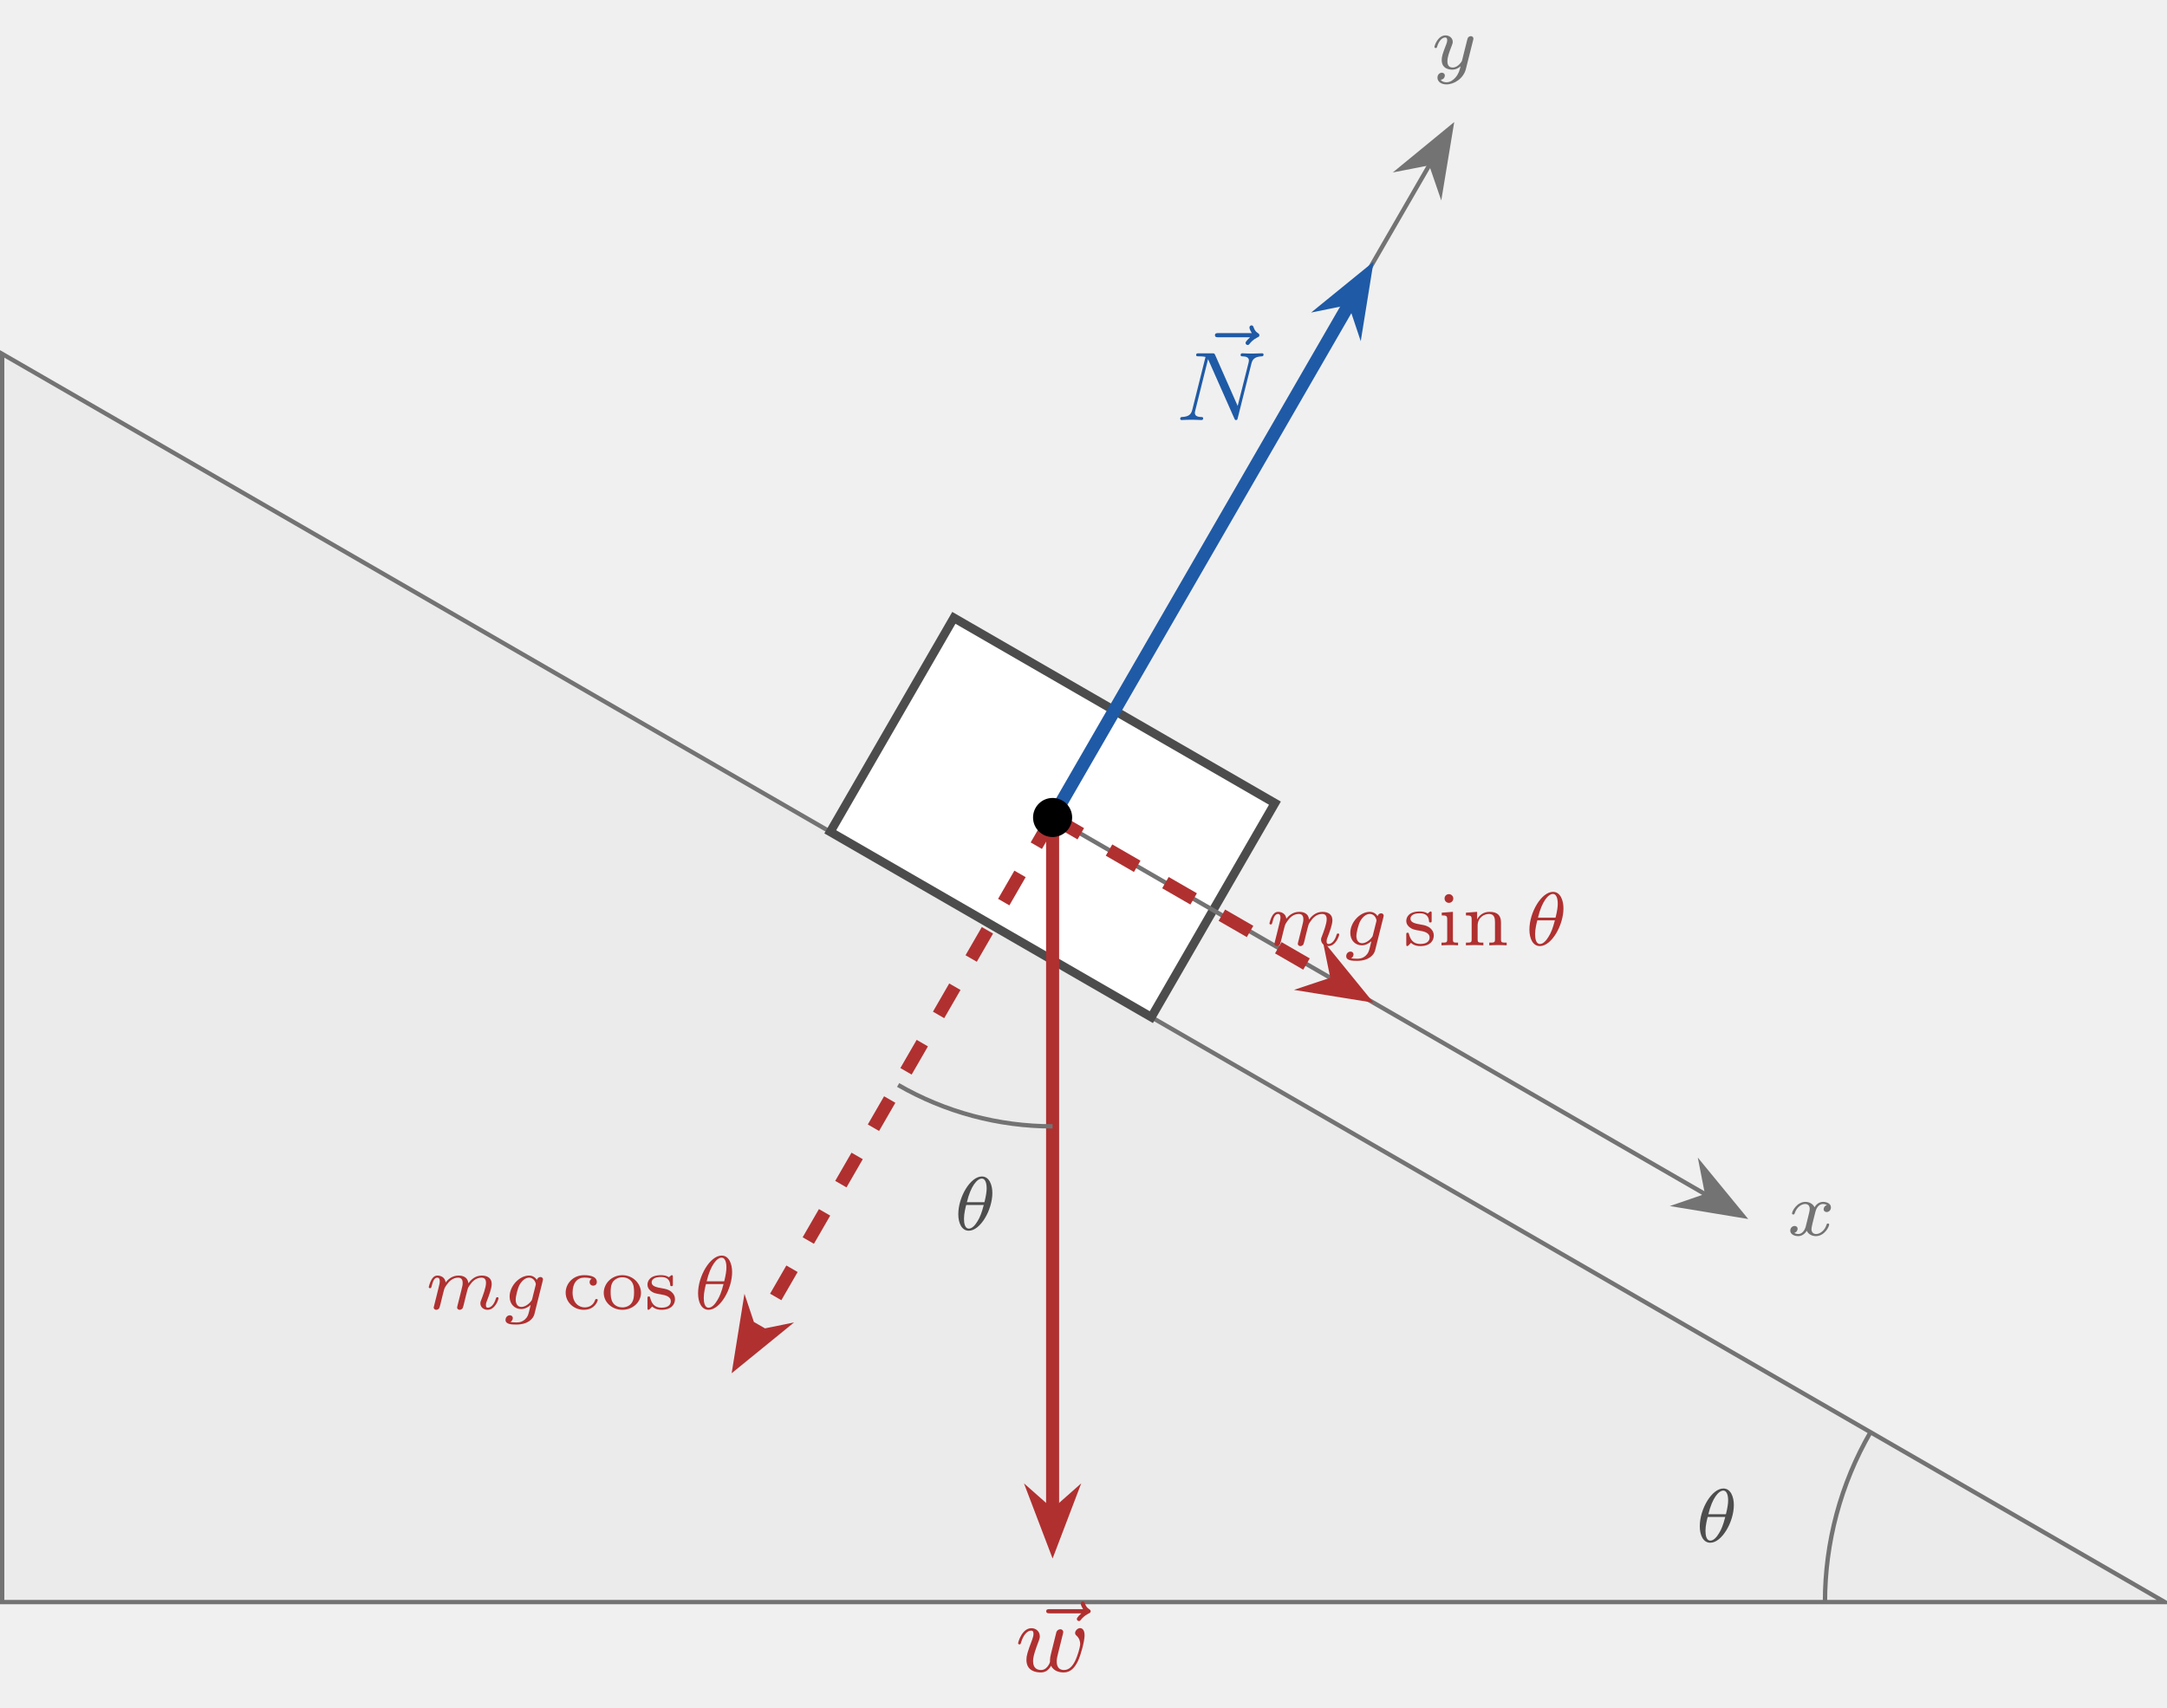
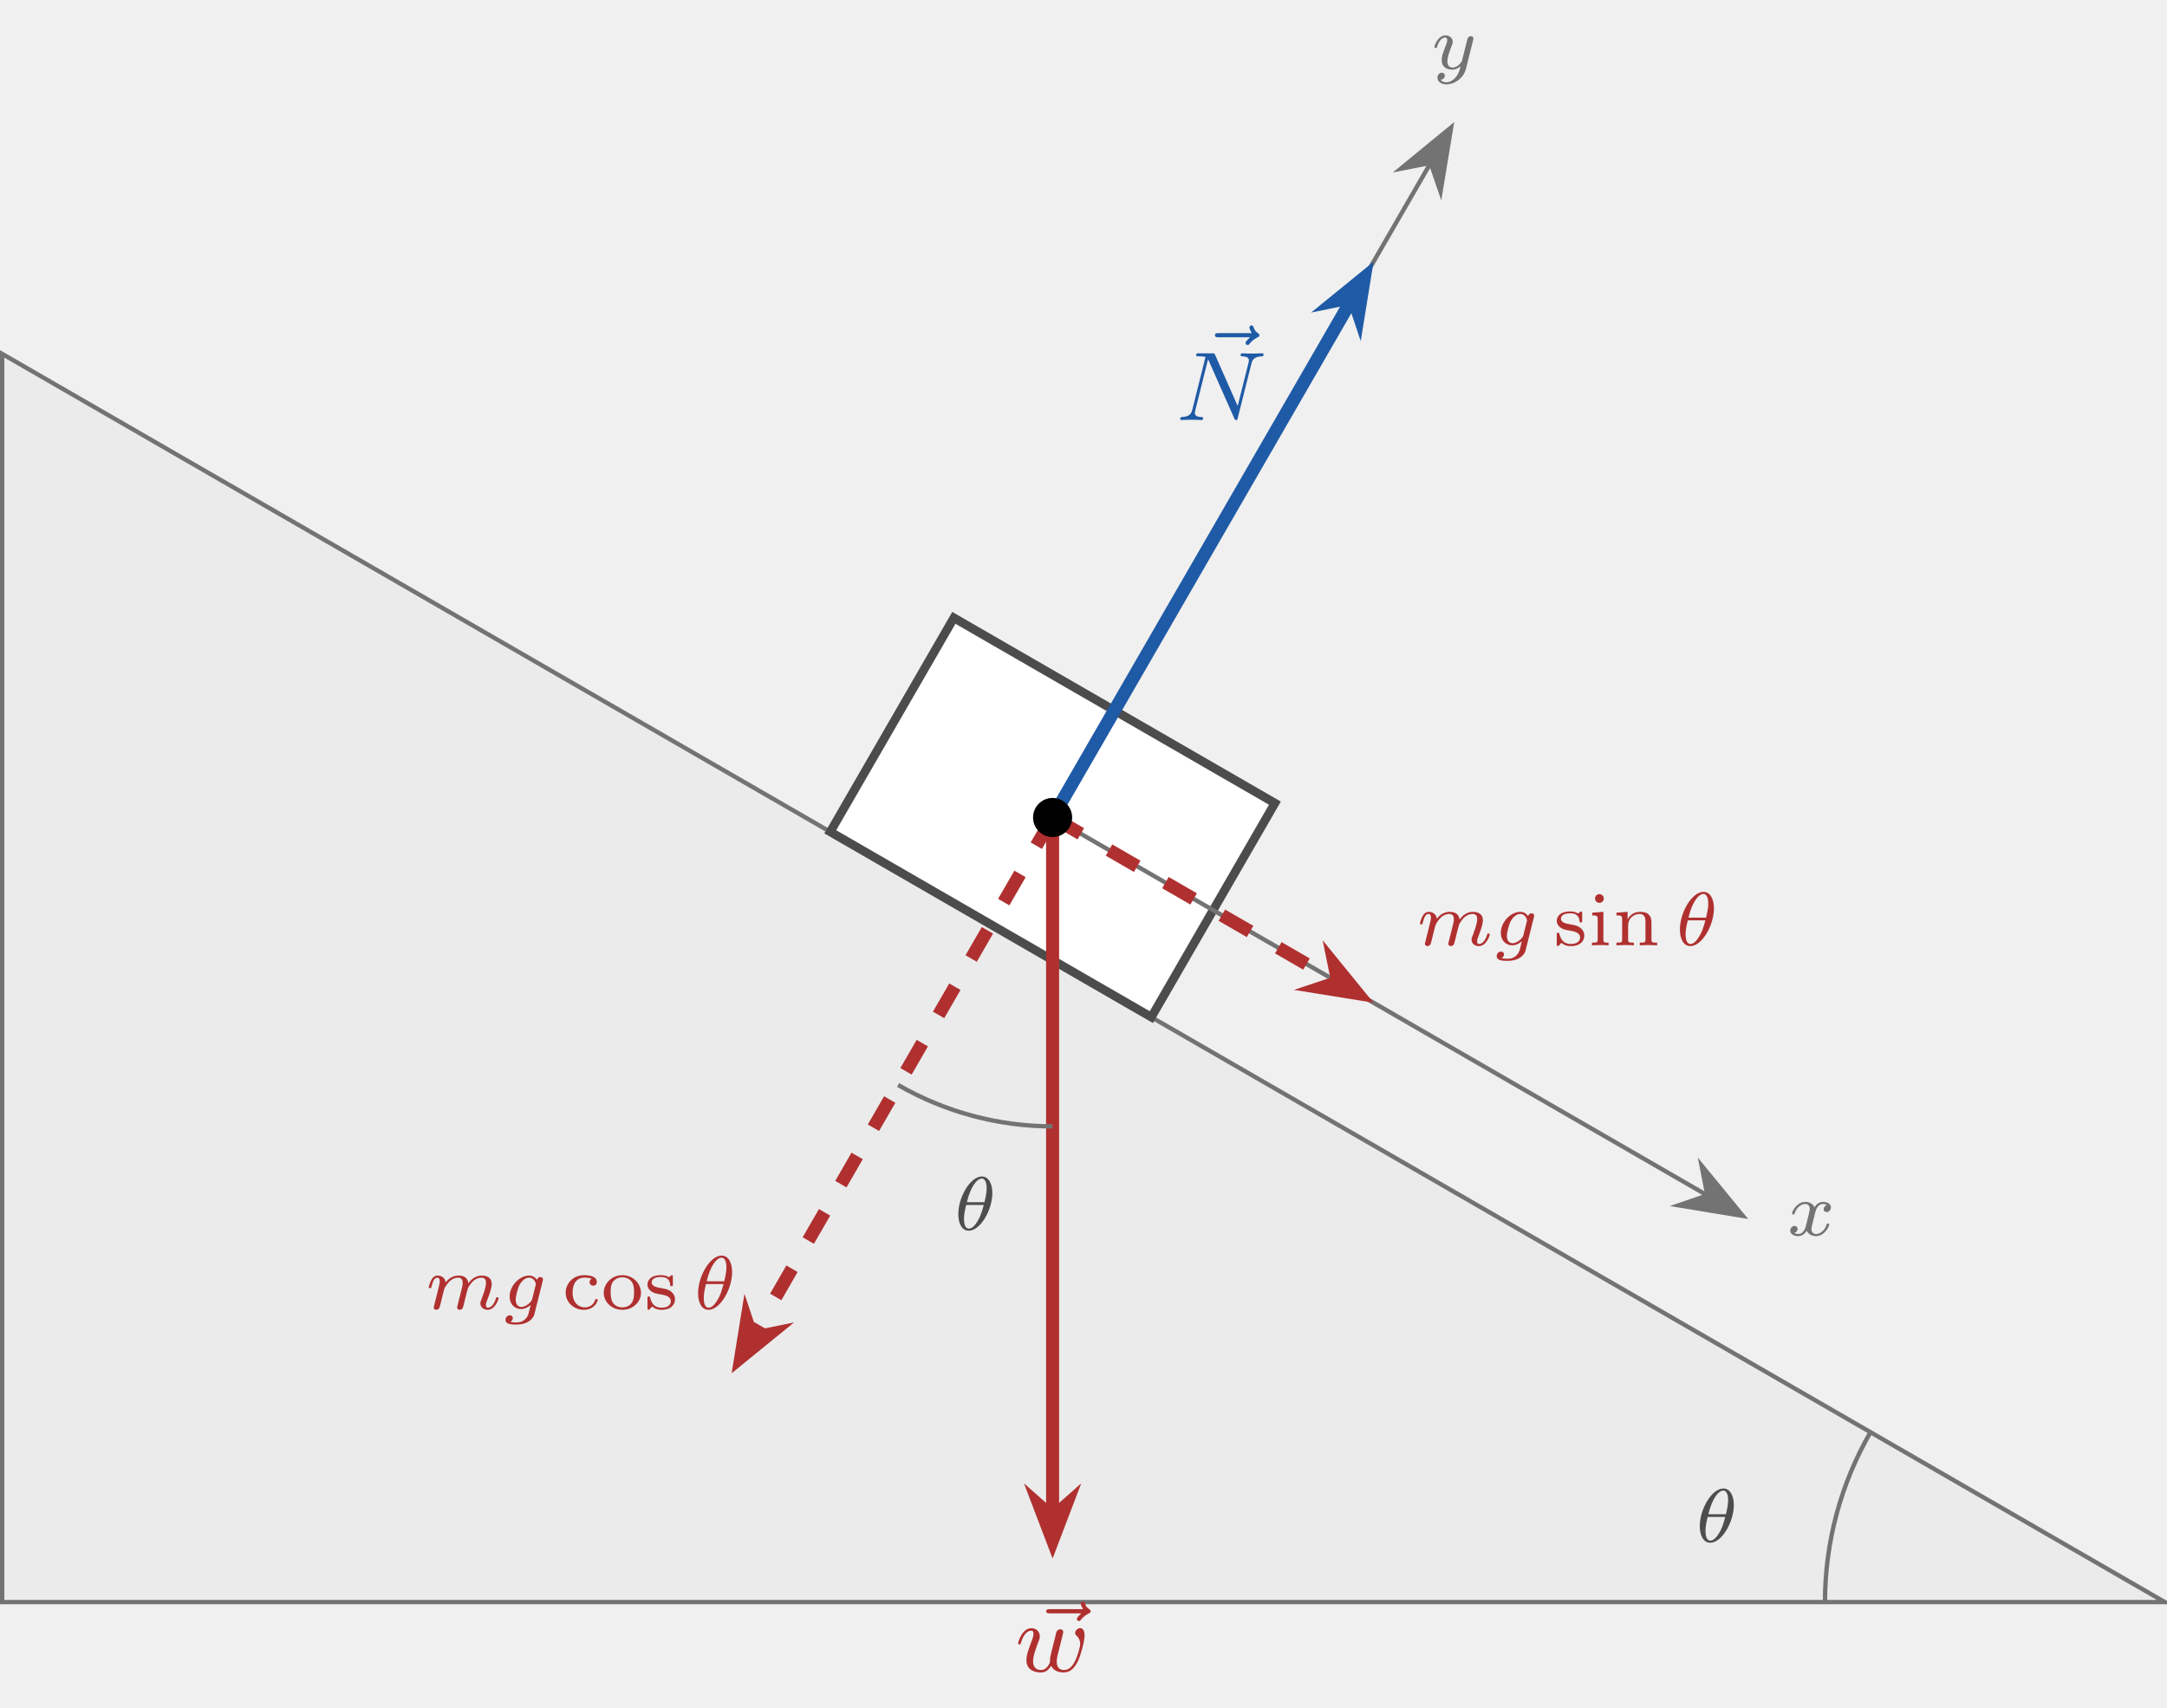
<svg xmlns="http://www.w3.org/2000/svg" version="1.1" width="298.235pt" height="235.068pt" viewBox="-69.011 -69.011 198.824 156.712" data-scale="1.5">
  <defs />
  <g id="page1">
    <g stroke-miterlimit="10" transform="translate(-68.81196,78.02061)scale(0.996264,-0.996264)">
      <g fill="#000" stroke="#000">
        <g stroke-width="0.4">
          <g fill="#ebebeb" stroke="#ebebeb">
            <path d="M0 0H199.169L0 114.984Z" stroke="none" />
          </g>
          <g fill="#737373" stroke="#737373">
            <g stroke-width="0.4">
              <path d="M0 0H199.169L0 114.984Z" fill="none" />
            </g>
          </g>
          <g fill="#737373" stroke="#737373">
            <g stroke-width="0.4">
              <path d="M167.871 0C167.871 5.493 169.318 10.892 172.064 15.649" fill="none" />
            </g>
          </g>
          <g fill="#4c4c4c" stroke="#4c4c4c">
            <g fill="#4c4c4c" stroke="#4c4c4c">
</g>
            <g transform="translate(155.9007,5.53618)">
              <g stroke="none" transform="scale(-1.00375,1.00375)translate(-68.81196,78.02061)scale(-1,-1)">
                <g fill="#4c4c4c">
                  <g stroke="none">
                    <g fill="#4d4d4d">
                      <path d="M-65.248 74.624C-65.248 73.892-65.527 73.111-66.211 73.111C-67.257 73.111-68.373 74.98-68.373 76.577C-68.373 77.407-68.052 78.09-67.41 78.09C-66.35 78.09-65.248 76.186-65.248 74.624ZM-67.585 75.475C-67.229 73.969-66.629 73.306-66.218 73.306C-65.771 73.306-65.771 74.08-65.771 74.213C-65.771 74.485-65.827 74.889-65.974 75.475H-67.585ZM-66.036 75.726C-66.232 76.486-66.392 76.863-66.601 77.205C-66.817 77.567-67.096 77.895-67.403 77.895C-67.787 77.895-67.85 77.365-67.85 76.988C-67.85 76.528-67.717 75.984-67.647 75.726H-66.036Z" />
                    </g>
                  </g>
                </g>
              </g>
            </g>
          </g>
          <g stroke-width="0.8">
            <g fill="#4c4c4c" stroke="#4c4c4c">
              <g fill="#fff">
                <path d="M76.264 70.956L87.645 90.668L117.214 73.597L105.833 53.884ZM117.214 73.597" />
              </g>
            </g>
          </g>
          <g stroke-width="0.4">
            <g fill="#737373" stroke="#737373">
              <path d="M96.739 72.276L156.956 37.51" fill="none" />
              <g transform="matrix(0.86601,-0.5,0.5,0.86601,154.8919,38.70154)">
                <g stroke-dasharray="none" stroke-dashoffset="0.0">
                  <g stroke-linejoin="miter">
                    <path d="M6.259 0L.646 2.112L2.484 0L.646-2.112Z" />
                  </g>
                </g>
              </g>
              <g transform="translate(164.3385,33.78027)">
                <g stroke="none" transform="scale(-1.00375,1.00375)translate(-68.81196,78.02061)scale(-1,-1)">
                  <g fill="#737373">
                    <g stroke="none">
                      <g fill="#737373">
                        <path d="M-67.075 77.281C-67.145 77.518-67.375 77.895-67.731 77.895C-67.752 77.895-67.961 77.895-68.108 77.797C-67.822 77.707-67.801 77.456-67.801 77.414C-67.801 77.26-67.919 77.156-68.08 77.156C-68.275 77.156-68.477 77.323-68.477 77.581C-68.477 77.93-68.087 78.09-67.745 78.09C-67.424 78.09-67.138 77.888-66.964 77.595C-66.797 77.965-66.413 78.09-66.134 78.09C-65.332 78.09-64.907 77.219-64.907 77.023C-64.907 76.933-64.997 76.933-65.018 76.933C-65.116 76.933-65.123 76.968-65.151 77.051C-65.297 77.532-65.716 77.895-66.106 77.895C-66.385 77.895-66.532 77.707-66.532 77.442C-66.532 77.26-66.364 76.626-66.169 75.852C-66.029 75.315-65.716 75.14-65.485 75.14C-65.471 75.14-65.255 75.14-65.109 75.238C-65.332 75.301-65.416 75.496-65.416 75.622C-65.416 75.775-65.297 75.88-65.137 75.88S-64.746 75.747-64.746 75.454C-64.746 75.064-65.193 74.945-65.471 74.945C-65.82 74.945-66.099 75.175-66.253 75.44C-66.378 75.154-66.699 74.945-67.089 74.945C-67.87 74.945-68.317 75.803-68.317 76.012C-68.317 76.103-68.219 76.103-68.198 76.103C-68.108 76.103-68.101 76.075-68.066 75.984C-67.891 75.44-67.452 75.14-67.11 75.14C-66.88 75.14-66.692 75.266-66.692 75.601C-66.692 75.74-66.776 76.089-66.838 76.326L-67.075 77.281Z" />
                      </g>
                    </g>
                  </g>
                </g>
              </g>
            </g>
          </g>
          <g stroke-width="0.4">
            <g fill="#737373" stroke="#737373">
              <path d="M96.739 72.276L131.506 132.493" fill="none" />
              <g transform="matrix(0.49998,0.86601,-0.86601,0.49998,130.3136,130.4286)">
                <g stroke-dasharray="none" stroke-dashoffset="0.0">
                  <g stroke-linejoin="miter">
                    <path d="M6.259 0L.646 2.112L2.484 0L.646-2.112Z" />
                  </g>
                </g>
              </g>
              <g transform="translate(131.5744,141.2363)">
                <g stroke="none" transform="scale(-1.00375,1.00375)translate(-68.81196,78.02061)scale(-1,-1)">
                  <g fill="#737373">
                    <g stroke="none">
                      <g fill="#737373">
                        <path d="M-64.935 75.391C-64.907 75.294-64.907 75.28-64.907 75.238C-64.907 75.099-65.018 75.015-65.137 75.015C-65.213 75.015-65.346 75.05-65.423 75.182C-65.444 75.224-65.499 75.447-65.534 75.587L-65.681 76.166C-65.723 76.333-65.939 77.212-65.96 77.288C-65.967 77.288-66.273 77.895-66.817 77.895C-67.292 77.895-67.292 77.442-67.292 77.316C-67.292 76.94-67.131 76.5-66.922 75.963C-66.838 75.74-66.803 75.656-66.803 75.538C-66.803 75.203-67.089 74.945-67.466 74.945C-68.17 74.945-68.484 75.894-68.484 76.012C-68.484 76.103-68.387 76.103-68.366 76.103C-68.268 76.103-68.261 76.068-68.24 75.991C-68.066 75.412-67.766 75.14-67.487 75.14C-67.368 75.14-67.313 75.217-67.313 75.384C-67.313 75.545-67.375 75.698-67.41 75.789C-67.745 76.64-67.815 76.898-67.815 77.205C-67.815 77.323-67.815 77.651-67.543 77.874C-67.327 78.055-67.034 78.09-66.845 78.09C-66.566 78.09-66.315 77.986-66.085 77.777C-66.176 78.16-66.253 78.453-66.545 78.802C-66.734 79.018-67.013 79.248-67.382 79.248C-67.431 79.248-67.759 79.248-67.905 79.018C-67.529 78.976-67.529 78.641-67.529 78.634C-67.529 78.411-67.731 78.369-67.801 78.369C-67.975 78.369-68.205 78.509-68.205 78.83C-68.205 79.185-67.87 79.443-67.375 79.443C-66.671 79.443-65.813 78.899-65.597 78.028L-64.935 75.391Z" />
                      </g>
                    </g>
                  </g>
                </g>
              </g>
            </g>
          </g>
          <g stroke-width="1.2">
            <g fill="#b03030" stroke="#b03030">
              <g stroke-dasharray="3.0,3.0" stroke-dashoffset="0.0">
                <path d="M96.739 72.276L122.727 57.272" fill="none" />
                <g transform="matrix(0.86601,-0.49998,0.49998,0.86601,120.3944,58.61848)">
                  <g stroke-dasharray="none" stroke-dashoffset="0.0">
                    <g stroke-linejoin="miter">
                      <g stroke-width="1.152">
                        <path d="M5.188 0L1.861 1.267L2.982 0L1.861-1.267Z" />
                      </g>
                    </g>
                  </g>
                </g>
-                 <g transform="translate(116.3816,60.49834)">
+                 <g transform="translate(130.2411,60.49834)">
                  <g stroke="none" transform="scale(-1.00375,1.00375)translate(-68.81196,78.02061)scale(-1,-1)">
                    <g fill="#b03030">
                      <g stroke="none">
                        <g fill="#b03030">
                          <path d="M-65.785 77.456C-65.82 77.595-65.883 77.832-65.883 77.867C-65.883 78.021-65.757 78.09-65.646 78.09C-65.52 78.09-65.409 78-65.374 77.937S-65.283 77.651-65.248 77.505C-65.213 77.372-65.137 77.051-65.095 76.877C-65.053 76.723-65.011 76.57-64.976 76.41C-64.9 76.11-64.9 76.096-64.76 75.88C-64.537 75.538-64.188 75.14-63.644 75.14C-63.254 75.14-63.233 75.461-63.233 75.629C-63.233 76.047-63.533 76.821-63.644 77.114C-63.721 77.309-63.749 77.372-63.749 77.491C-63.749 77.86-63.442 78.09-63.086 78.09C-62.389 78.09-62.082 77.128-62.082 77.023C-62.082 76.933-62.173 76.933-62.194 76.933C-62.291 76.933-62.298 76.975-62.326 77.051C-62.487 77.609-62.787 77.895-63.066 77.895C-63.212 77.895-63.24 77.797-63.24 77.651C-63.24 77.491-63.205 77.4-63.079 77.086C-62.996 76.87-62.71 76.131-62.71 75.74C-62.71 75.629-62.71 75.336-62.968 75.133C-63.086 75.043-63.289 74.945-63.616 74.945C-64.244 74.945-64.628 75.357-64.851 75.65C-64.907 75.057-65.402 74.945-65.757 74.945C-66.336 74.945-66.727 75.301-66.936 75.58C-66.985 75.099-67.396 74.945-67.682 74.945C-67.982 74.945-68.142 75.161-68.233 75.322C-68.387 75.58-68.484 75.977-68.484 76.012C-68.484 76.103-68.387 76.103-68.366 76.103C-68.268 76.103-68.261 76.082-68.212 75.894C-68.108 75.482-67.975 75.14-67.703 75.14C-67.522 75.14-67.473 75.294-67.473 75.482C-67.473 75.615-67.536 75.873-67.585 76.061S-67.703 76.535-67.738 76.689L-67.961 77.581C-67.989 77.672-68.031 77.846-68.031 77.867C-68.031 78.021-67.905 78.09-67.794 78.09C-67.668 78.09-67.557 78-67.522 77.937S-67.431 77.651-67.396 77.505C-67.361 77.372-67.285 77.051-67.243 76.877C-67.201 76.723-67.159 76.57-67.124 76.41C-67.048 76.124-67.034 76.068-66.831 75.782C-66.636 75.503-66.308 75.14-65.785 75.14C-65.381 75.14-65.374 75.496-65.374 75.629C-65.374 75.803-65.395 75.894-65.492 76.284L-65.785 77.456Z" />
                          <path d="M-58.032 75.447C-58.004 75.343-58.004 75.308-58.004 75.301C-58.004 75.147-58.13 75.078-58.241 75.078C-58.402 75.078-58.534 75.21-58.562 75.343C-58.681 75.154-58.918 74.945-59.281 74.945C-60.152 74.945-61.066 75.88-61.066 76.877C-61.066 77.595-60.578 78.021-60.006 78.021C-59.685 78.021-59.378 77.86-59.134 77.644L-59.288 78.272C-59.364 78.565-59.413 78.753-59.678 78.99C-59.985 79.248-60.285 79.248-60.459 79.248C-60.78 79.248-60.871 79.227-60.996 79.199C-60.822 79.116-60.773 78.948-60.773 78.85C-60.773 78.683-60.905 78.592-61.045 78.592C-61.24 78.592-61.442 78.753-61.442 79.018C-61.442 79.436-60.843 79.443-60.452 79.443C-59.357 79.443-58.89 78.885-58.792 78.488L-58.032 75.447ZM-58.995 77.093C-59.023 77.198-59.023 77.212-59.141 77.351C-59.385 77.644-59.72 77.825-59.985 77.825C-60.341 77.825-60.508 77.525-60.508 77.163C-60.508 76.856-60.32 76.075-60.138 75.768C-59.845 75.28-59.518 75.14-59.281 75.14C-58.792 75.14-58.66 75.663-58.66 75.733C-58.66 75.747-58.66 75.761-58.681 75.838L-58.995 77.093Z" />
                          <path d="M-53.602 75.092C-53.602 74.973-53.602 74.91-53.699 74.91C-53.734 74.91-53.748 74.91-53.839 74.994C-53.853 75.001-53.922 75.064-53.964 75.099C-54.174 74.952-54.439 74.91-54.697 74.91C-55.694 74.91-55.931 75.433-55.931 75.782C-55.931 76.005-55.833 76.186-55.666 76.326C-55.401 76.556-55.136 76.605-54.704 76.675C-54.355 76.737-53.79 76.835-53.79 77.302C-53.79 77.574-53.978 77.895-54.648 77.895S-55.561 77.456-55.687 76.982C-55.708 76.891-55.715 76.863-55.812 76.863C-55.931 76.863-55.931 76.912-55.931 77.051V77.909C-55.931 78.028-55.931 78.09-55.833 78.09C-55.771 78.09-55.638 77.944-55.499 77.79C-55.192 78.076-54.815 78.09-54.648 78.09C-53.741 78.09-53.406 77.602-53.406 77.107C-53.406 76.842-53.525 76.633-53.706 76.465C-53.971 76.221-54.292 76.166-54.536 76.124C-55.094 76.026-55.547 75.942-55.547 75.573C-55.547 75.35-55.359 75.078-54.697 75.078C-53.888 75.078-53.853 75.643-53.839 75.845C-53.832 75.921-53.748 75.921-53.72 75.921C-53.602 75.921-53.602 75.873-53.602 75.74V75.092Z" />
                          <path d="M-51.617 73.718C-51.617 73.516-51.784 73.32-52.022 73.32C-52.231 73.32-52.419 73.488-52.419 73.718C-52.419 73.969-52.217 74.122-52.022 74.122C-51.798 74.122-51.617 73.948-51.617 73.718ZM-52.677 75.022V75.273C-52.238 75.273-52.175 75.315-52.175 75.656V77.47C-52.175 77.77-52.245 77.77-52.698 77.77V78.021C-52.684 78.021-52.196 77.993-51.917 77.993C-51.673 77.993-51.422 78-51.178 78.021V77.77C-51.582 77.77-51.652 77.77-51.652 77.477V74.945L-52.677 75.022Z" />
                          <path d="M-47.242 75.908C-47.242 75.301-47.541 74.945-48.288 74.945C-48.859 74.945-49.229 75.259-49.424 75.622H-49.431V74.945L-50.456 75.022V75.273C-49.989 75.273-49.933 75.322-49.933 75.663V77.47C-49.933 77.77-50.003 77.77-50.456 77.77V78.021C-50.443 78.021-49.954 77.993-49.661 77.993C-49.403 77.993-48.922 78.014-48.859 78.021V77.77C-49.313 77.77-49.383 77.77-49.383 77.47V76.214C-49.383 75.482-48.804 75.14-48.343 75.14C-47.855 75.14-47.792 75.524-47.792 75.88V77.47C-47.792 77.77-47.862 77.77-48.316 77.77V78.021C-48.302 78.021-47.813 77.993-47.521 77.993C-47.262 77.993-46.781 78.014-46.719 78.021V77.77C-47.172 77.77-47.242 77.77-47.242 77.47V75.908Z" />
                          <path d="M-41.509 74.624C-41.509 73.892-41.788 73.111-42.471 73.111C-43.517 73.111-44.633 74.98-44.633 76.577C-44.633 77.407-44.312 78.09-43.671 78.09C-42.61 78.09-41.509 76.186-41.509 74.624ZM-43.845 75.475C-43.489 73.969-42.889 73.306-42.478 73.306C-42.032 73.306-42.032 74.08-42.032 74.213C-42.032 74.485-42.087 74.889-42.234 75.475H-43.845ZM-42.297 75.726C-42.492 76.486-42.652 76.863-42.862 77.205C-43.078 77.567-43.357 77.895-43.664 77.895C-44.047 77.895-44.11 77.365-44.11 76.988C-44.11 76.528-43.977 75.984-43.908 75.726H-42.297Z" />
                        </g>
                      </g>
                    </g>
                  </g>
                </g>
              </g>
            </g>
          </g>
          <g stroke-width="1.2">
            <g fill="#b03030" stroke="#b03030">
              <g stroke-dasharray="3.0,3.0" stroke-dashoffset="0.0">
                <path d="M96.739 72.276L69.238 24.642" fill="none" />
                <g transform="matrix(-0.5,-0.86601,0.86601,-0.5,70.58453,26.9745)">
                  <g stroke-dasharray="none" stroke-dashoffset="0.0">
                    <g stroke-linejoin="miter">
                      <g stroke-width="1.152">
                        <path d="M5.188 0L1.861 1.267L2.982 0L1.861-1.267Z" />
                      </g>
                    </g>
                  </g>
                </g>
                <g transform="translate(38.95833,26.99277)">
                  <g stroke="none" transform="scale(-1.00375,1.00375)translate(-68.81196,78.02061)scale(-1,-1)">
                    <g fill="#b03030">
                      <g stroke="none">
                        <g fill="#b03030">
                          <path d="M-65.785 77.456C-65.82 77.595-65.883 77.832-65.883 77.867C-65.883 78.021-65.757 78.09-65.646 78.09C-65.52 78.09-65.409 78-65.374 77.937S-65.283 77.651-65.248 77.505C-65.213 77.372-65.137 77.051-65.095 76.877C-65.053 76.723-65.011 76.57-64.976 76.41C-64.9 76.11-64.9 76.096-64.76 75.88C-64.537 75.538-64.188 75.14-63.644 75.14C-63.254 75.14-63.233 75.461-63.233 75.629C-63.233 76.047-63.533 76.821-63.644 77.114C-63.721 77.309-63.749 77.372-63.749 77.491C-63.749 77.86-63.442 78.09-63.086 78.09C-62.389 78.09-62.082 77.128-62.082 77.023C-62.082 76.933-62.173 76.933-62.194 76.933C-62.291 76.933-62.298 76.975-62.326 77.051C-62.487 77.609-62.787 77.895-63.066 77.895C-63.212 77.895-63.24 77.797-63.24 77.651C-63.24 77.491-63.205 77.4-63.079 77.086C-62.996 76.87-62.71 76.131-62.71 75.74C-62.71 75.629-62.71 75.336-62.968 75.133C-63.086 75.043-63.289 74.945-63.616 74.945C-64.244 74.945-64.628 75.357-64.851 75.65C-64.907 75.057-65.402 74.945-65.757 74.945C-66.336 74.945-66.727 75.301-66.936 75.58C-66.985 75.099-67.396 74.945-67.682 74.945C-67.982 74.945-68.142 75.161-68.233 75.322C-68.387 75.58-68.484 75.977-68.484 76.012C-68.484 76.103-68.387 76.103-68.366 76.103C-68.268 76.103-68.261 76.082-68.212 75.894C-68.108 75.482-67.975 75.14-67.703 75.14C-67.522 75.14-67.473 75.294-67.473 75.482C-67.473 75.615-67.536 75.873-67.585 76.061S-67.703 76.535-67.738 76.689L-67.961 77.581C-67.989 77.672-68.031 77.846-68.031 77.867C-68.031 78.021-67.905 78.09-67.794 78.09C-67.668 78.09-67.557 78-67.522 77.937S-67.431 77.651-67.396 77.505C-67.361 77.372-67.285 77.051-67.243 76.877C-67.201 76.723-67.159 76.57-67.124 76.41C-67.048 76.124-67.034 76.068-66.831 75.782C-66.636 75.503-66.308 75.14-65.785 75.14C-65.381 75.14-65.374 75.496-65.374 75.629C-65.374 75.803-65.395 75.894-65.492 76.284L-65.785 77.456Z" />
                          <path d="M-58.032 75.447C-58.004 75.343-58.004 75.308-58.004 75.301C-58.004 75.147-58.13 75.078-58.241 75.078C-58.402 75.078-58.534 75.21-58.562 75.343C-58.681 75.154-58.918 74.945-59.281 74.945C-60.152 74.945-61.066 75.88-61.066 76.877C-61.066 77.595-60.578 78.021-60.006 78.021C-59.685 78.021-59.378 77.86-59.134 77.644L-59.288 78.272C-59.364 78.565-59.413 78.753-59.678 78.99C-59.985 79.248-60.285 79.248-60.459 79.248C-60.78 79.248-60.871 79.227-60.996 79.199C-60.822 79.116-60.773 78.948-60.773 78.85C-60.773 78.683-60.905 78.592-61.045 78.592C-61.24 78.592-61.442 78.753-61.442 79.018C-61.442 79.436-60.843 79.443-60.452 79.443C-59.357 79.443-58.89 78.885-58.792 78.488L-58.032 75.447ZM-58.995 77.093C-59.023 77.198-59.023 77.212-59.141 77.351C-59.385 77.644-59.72 77.825-59.985 77.825C-60.341 77.825-60.508 77.525-60.508 77.163C-60.508 76.856-60.32 76.075-60.138 75.768C-59.845 75.28-59.518 75.14-59.281 75.14C-58.792 75.14-58.66 75.663-58.66 75.733C-58.66 75.747-58.66 75.761-58.681 75.838L-58.995 77.093Z" />
                          <path d="M-53.532 75.238C-53.657 75.294-53.727 75.405-53.727 75.545C-53.727 75.733-53.595 75.873-53.399 75.873C-53.211 75.873-53.065 75.754-53.065 75.531C-53.065 74.91-54.034 74.91-54.229 74.91C-55.275 74.91-55.924 75.712-55.924 76.514C-55.924 77.393-55.178 78.09-54.264 78.09C-53.225 78.09-52.981 77.267-52.981 77.184S-53.072 77.1-53.1 77.1C-53.19 77.1-53.197 77.121-53.232 77.219C-53.385 77.651-53.755 77.867-54.181 77.867C-54.662 77.867-55.289 77.512-55.289 76.507C-55.289 75.622-54.857 75.133-54.208 75.133C-54.118 75.133-53.783 75.133-53.532 75.238Z" />
                          <path d="M-49.013 76.535C-49.013 75.663-49.76 74.91-50.722 74.91S-52.43 75.663-52.43 76.535C-52.43 77.4-51.663 78.09-50.722 78.09S-49.013 77.4-49.013 76.535ZM-50.722 77.867C-50.98 77.867-51.357 77.783-51.587 77.442C-51.775 77.156-51.796 76.793-51.796 76.472C-51.796 76.173-51.789 75.761-51.545 75.461C-51.37 75.259-51.078 75.106-50.722 75.106C-50.31 75.106-50.018 75.301-49.864 75.517C-49.669 75.789-49.648 76.138-49.648 76.472S-49.669 77.177-49.871 77.463C-50.059 77.728-50.38 77.867-50.722 77.867Z" />
                          <path d="M-46.088 75.092C-46.088 74.973-46.088 74.91-46.186 74.91C-46.221 74.91-46.235 74.91-46.325 74.994C-46.339 75.001-46.409 75.064-46.451 75.099C-46.66 74.952-46.925 74.91-47.183 74.91C-48.18 74.91-48.417 75.433-48.417 75.782C-48.417 76.005-48.32 76.186-48.152 76.326C-47.887 76.556-47.622 76.605-47.19 76.675C-46.841 76.737-46.276 76.835-46.276 77.302C-46.276 77.574-46.465 77.895-47.134 77.895S-48.048 77.456-48.173 76.982C-48.194 76.891-48.201 76.863-48.299 76.863C-48.417 76.863-48.417 76.912-48.417 77.051V77.909C-48.417 78.028-48.417 78.09-48.32 78.09C-48.257 78.09-48.125 77.944-47.985 77.79C-47.678 78.076-47.302 78.09-47.134 78.09C-46.228 78.09-45.893 77.602-45.893 77.107C-45.893 76.842-46.011 76.633-46.193 76.465C-46.458 76.221-46.779 76.166-47.023 76.124C-47.581 76.026-48.034 75.942-48.034 75.573C-48.034 75.35-47.846 75.078-47.183 75.078C-46.374 75.078-46.339 75.643-46.325 75.845C-46.318 75.921-46.235 75.921-46.207 75.921C-46.088 75.921-46.088 75.873-46.088 75.74V75.092Z" />
                          <path d="M-40.651 74.624C-40.651 73.892-40.93 73.111-41.613 73.111C-42.659 73.111-43.775 74.98-43.775 76.577C-43.775 77.407-43.454 78.09-42.813 78.09C-41.753 78.09-40.651 76.186-40.651 74.624ZM-42.987 75.475C-42.631 73.969-42.032 73.306-41.62 73.306C-41.174 73.306-41.174 74.08-41.174 74.213C-41.174 74.485-41.23 74.889-41.376 75.475H-42.987ZM-41.439 75.726C-41.634 76.486-41.794 76.863-42.004 77.205C-42.22 77.567-42.499 77.895-42.806 77.895C-43.189 77.895-43.252 77.365-43.252 76.988C-43.252 76.528-43.119 75.984-43.05 75.726H-41.439Z" />
                        </g>
                      </g>
                    </g>
                  </g>
                </g>
              </g>
            </g>
          </g>
          <g stroke-width="1.2">
            <g fill="#1f5aa6" stroke="#1f5aa6">
              <path d="M96.739 72.276L124.241 119.91" fill="none" />
              <g transform="matrix(0.5,0.86601,-0.86601,0.5,122.8938,117.5773)">
                <g stroke-dasharray="none" stroke-dashoffset="0.0">
                  <g stroke-linejoin="miter">
                    <g stroke-width="1.152">
                      <path d="M5.188 0L1.861 1.267L2.982 0L1.861-1.267Z" />
                    </g>
                  </g>
                </g>
              </g>
              <g transform="translate(108.0948,108.8906)">
                <g stroke="none" transform="scale(-1.00375,1.00375)translate(-68.81196,78.02061)scale(-1,-1)">
                  <g fill="#1f5aa6">
                    <g stroke="none">
                      <g fill="#1f5aa6">
                        <path d="M-62.01 70.428C-62.028 70.446-62.422 70.796-62.422 70.939C-62.422 71.047-62.333 71.136-62.225 71.136C-62.136 71.136-62.091 71.074-62.055 71.029C-61.956 70.903-61.75 70.652-61.346 70.446C-61.239 70.401-61.149 70.356-61.149 70.231C-61.149 70.132-61.239 70.078-61.284 70.043C-61.418 69.962-61.571 69.827-61.669 69.549C-61.705 69.442-61.741 69.334-61.875 69.334C-61.956 69.334-62.064 69.397-62.064 69.531C-62.064 69.693-61.884 69.989-61.849 70.043H-64.897C-65.05 70.043-65.229 70.043-65.229 70.231C-65.229 70.428-65.059 70.428-64.897 70.428H-62.01Z" />
                        <path d="M-61.89 72.865C-61.8 72.497-61.63 72.201-60.931 72.175C-60.877 72.175-60.769 72.166-60.769 72.013C-60.769 71.941-60.823 71.897-60.895 71.897C-61.092 71.897-61.594 71.923-61.791 71.923C-62.015 71.923-62.033 71.923-62.249 71.915C-62.392 71.915-62.58 71.897-62.715 71.897C-62.751 71.897-62.876 71.897-62.876 72.058C-62.876 72.175-62.769 72.175-62.715 72.175C-62.374 72.183-62.114 72.264-62.114 72.56C-62.114 72.605-62.141 72.73-62.141 72.739L-63.145 76.729L-65.199 72.076C-65.279 71.906-65.288 71.897-65.494 71.897H-66.687C-66.857 71.897-66.956 71.897-66.956 72.058C-66.956 72.175-66.866 72.175-66.687 72.175C-66.642 72.175-66.31 72.175-66.095 72.228L-67.306 77.07C-67.413 77.51-67.637 77.716-68.265 77.743C-68.301 77.743-68.417 77.752-68.417 77.904C-68.417 77.922-68.417 78.021-68.292 78.021C-68.184 78.021-67.96 78.012-67.844 78.003C-67.7 77.994-67.682 77.994-67.395 77.994C-67.171 77.994-67.153 77.994-66.938 78.003C-66.795 78.003-66.606 78.021-66.472 78.021C-66.427 78.021-66.31 78.021-66.31 77.859C-66.31 77.752-66.409 77.743-66.49 77.743C-66.911 77.734-67.072 77.599-67.072 77.357C-67.072 77.294-67.064 77.285-67.037 77.16L-65.862 72.435L-63.459 77.859C-63.396 78.003-63.387 78.021-63.298 78.021C-63.181 78.021-63.172 77.985-63.136 77.832L-61.89 72.865Z" />
                      </g>
                    </g>
                  </g>
                </g>
              </g>
            </g>
          </g>
          <g stroke-width="1.2">
            <g fill="#b03030" stroke="#b03030">
              <path d="M96.739 72.276V8.124" fill="none" />
              <g transform="matrix(0.0,-1.0,1.0,0.0,96.73915,10.8181)">
                <g stroke-dasharray="none" stroke-dashoffset="0.0">
                  <g stroke-linejoin="miter">
                    <g stroke-width="1.152">
                      <path d="M5.188 0L1.861 1.267L2.982 0L1.861-1.267Z" />
                    </g>
                  </g>
                </g>
              </g>
              <g transform="translate(93.3034,-6.38351)">
                <g stroke="none" transform="scale(-1.00375,1.00375)translate(-68.81196,78.02061)scale(-1,-1)">
                  <g fill="#b03030">
                    <g stroke="none">
                      <g fill="#b03030">
                        <path d="M-62.755 72.695C-62.773 72.713-63.167 73.062-63.167 73.206C-63.167 73.313-63.078 73.403-62.97 73.403C-62.88 73.403-62.835 73.34-62.8 73.295C-62.701 73.17-62.495 72.919-62.091 72.713C-61.984 72.668-61.894 72.623-61.894 72.497C-61.894 72.399-61.984 72.345-62.028 72.309C-62.163 72.228-62.315 72.094-62.414 71.816C-62.45 71.708-62.486 71.601-62.62 71.601C-62.701 71.601-62.809 71.663-62.809 71.798C-62.809 71.959-62.629 72.255-62.593 72.309H-65.642C-65.794 72.309-65.974 72.309-65.974 72.497C-65.974 72.695-65.803 72.695-65.642 72.695H-62.755Z" />
                        <path d="M-64.535 74.954C-64.49 74.775-64.409 74.452-64.409 74.416C-64.409 74.3-64.49 74.156-64.687 74.156C-64.804 74.156-64.965 74.228-65.037 74.398C-65.055 74.452-65.485 76.183-65.539 76.416C-65.593 76.631-65.62 76.774-65.629 76.989C-65.593 77.214-65.728 77.411-65.862 77.59C-66.059 77.832-66.257 77.895-66.445 77.895C-66.768 77.895-67.18 77.761-67.18 77.088C-67.18 76.622-66.947 75.985-66.669 75.25C-66.624 75.133-66.561 74.981-66.561 74.811C-66.561 74.371-66.893 74.057-67.333 74.057C-68.193 74.057-68.552 75.331-68.552 75.438C-68.552 75.519-68.489 75.546-68.426 75.546C-68.328 75.546-68.319 75.492-68.283 75.376C-68.095 74.721-67.736 74.282-67.359 74.282C-67.18 74.282-67.144 74.398-67.144 74.578C-67.144 74.73-67.18 74.891-67.261 75.107C-67.7 76.254-67.79 76.586-67.79 76.963C-67.79 77.985-66.92 78.119-66.472 78.119C-66.122 78.119-65.79 77.976-65.53 77.51C-65.261 78.039-64.696 78.119-64.365 78.119C-63.728 78.119-63.342 77.653-63.056 77.061C-62.804 76.532-62.455 75.259-62.455 74.712C-62.455 74.084-62.787 74.049-62.867 74.049C-63.091 74.049-63.325 74.291-63.325 74.497C-63.325 74.631-63.244 74.703-63.181 74.757C-62.939 74.981-62.858 75.268-62.858 75.501C-62.858 75.77-63.082 76.595-63.351 77.115C-63.549 77.501-63.854 77.895-64.338 77.895C-65.01 77.895-65.01 77.267-65.01 77.106C-65.01 76.864-64.965 76.676-64.885 76.362L-64.535 74.954Z" />
                      </g>
                    </g>
                  </g>
                </g>
              </g>
            </g>
          </g>
          <g fill="#737373" stroke="#737373">
            <g stroke-width="0.4">
              <path d="M96.739 43.823C91.746 43.823 86.837 45.139 82.513 47.635" fill="none" />
            </g>
          </g>
          <g fill="#4c4c4c" stroke="#4c4c4c">
            <g fill="#4c4c4c" stroke="#4c4c4c">
</g>
            <g transform="translate(87.61385,34.2794)">
              <g stroke="none" transform="scale(-1.00375,1.00375)translate(-68.81196,78.02061)scale(-1,-1)">
                <g fill="#4c4c4c">
                  <g stroke="none">
                    <g fill="#4d4d4d">
                      <path d="M-65.248 74.624C-65.248 73.892-65.527 73.111-66.211 73.111C-67.257 73.111-68.373 74.98-68.373 76.577C-68.373 77.407-68.052 78.09-67.41 78.09C-66.35 78.09-65.248 76.186-65.248 74.624ZM-67.585 75.475C-67.229 73.969-66.629 73.306-66.218 73.306C-65.771 73.306-65.771 74.08-65.771 74.213C-65.771 74.485-65.827 74.889-65.974 75.475H-67.585ZM-66.036 75.726C-66.232 76.486-66.392 76.863-66.601 77.205C-66.817 77.567-67.096 77.895-67.403 77.895C-67.787 77.895-67.85 77.365-67.85 76.988C-67.85 76.528-67.717 75.984-67.647 75.726H-66.036Z" />
                    </g>
                  </g>
                </g>
              </g>
            </g>
          </g>
          <path d="M98.539 72.276C98.539 73.27 97.733 74.076 96.739 74.076C95.745 74.076 94.939 73.27 94.939 72.276C94.939 71.282 95.745 70.476 96.739 70.476C97.733 70.476 98.539 71.282 98.539 72.276ZM96.739 72.276" stroke="none" />
        </g>
      </g>
    </g>
  </g>
</svg>
